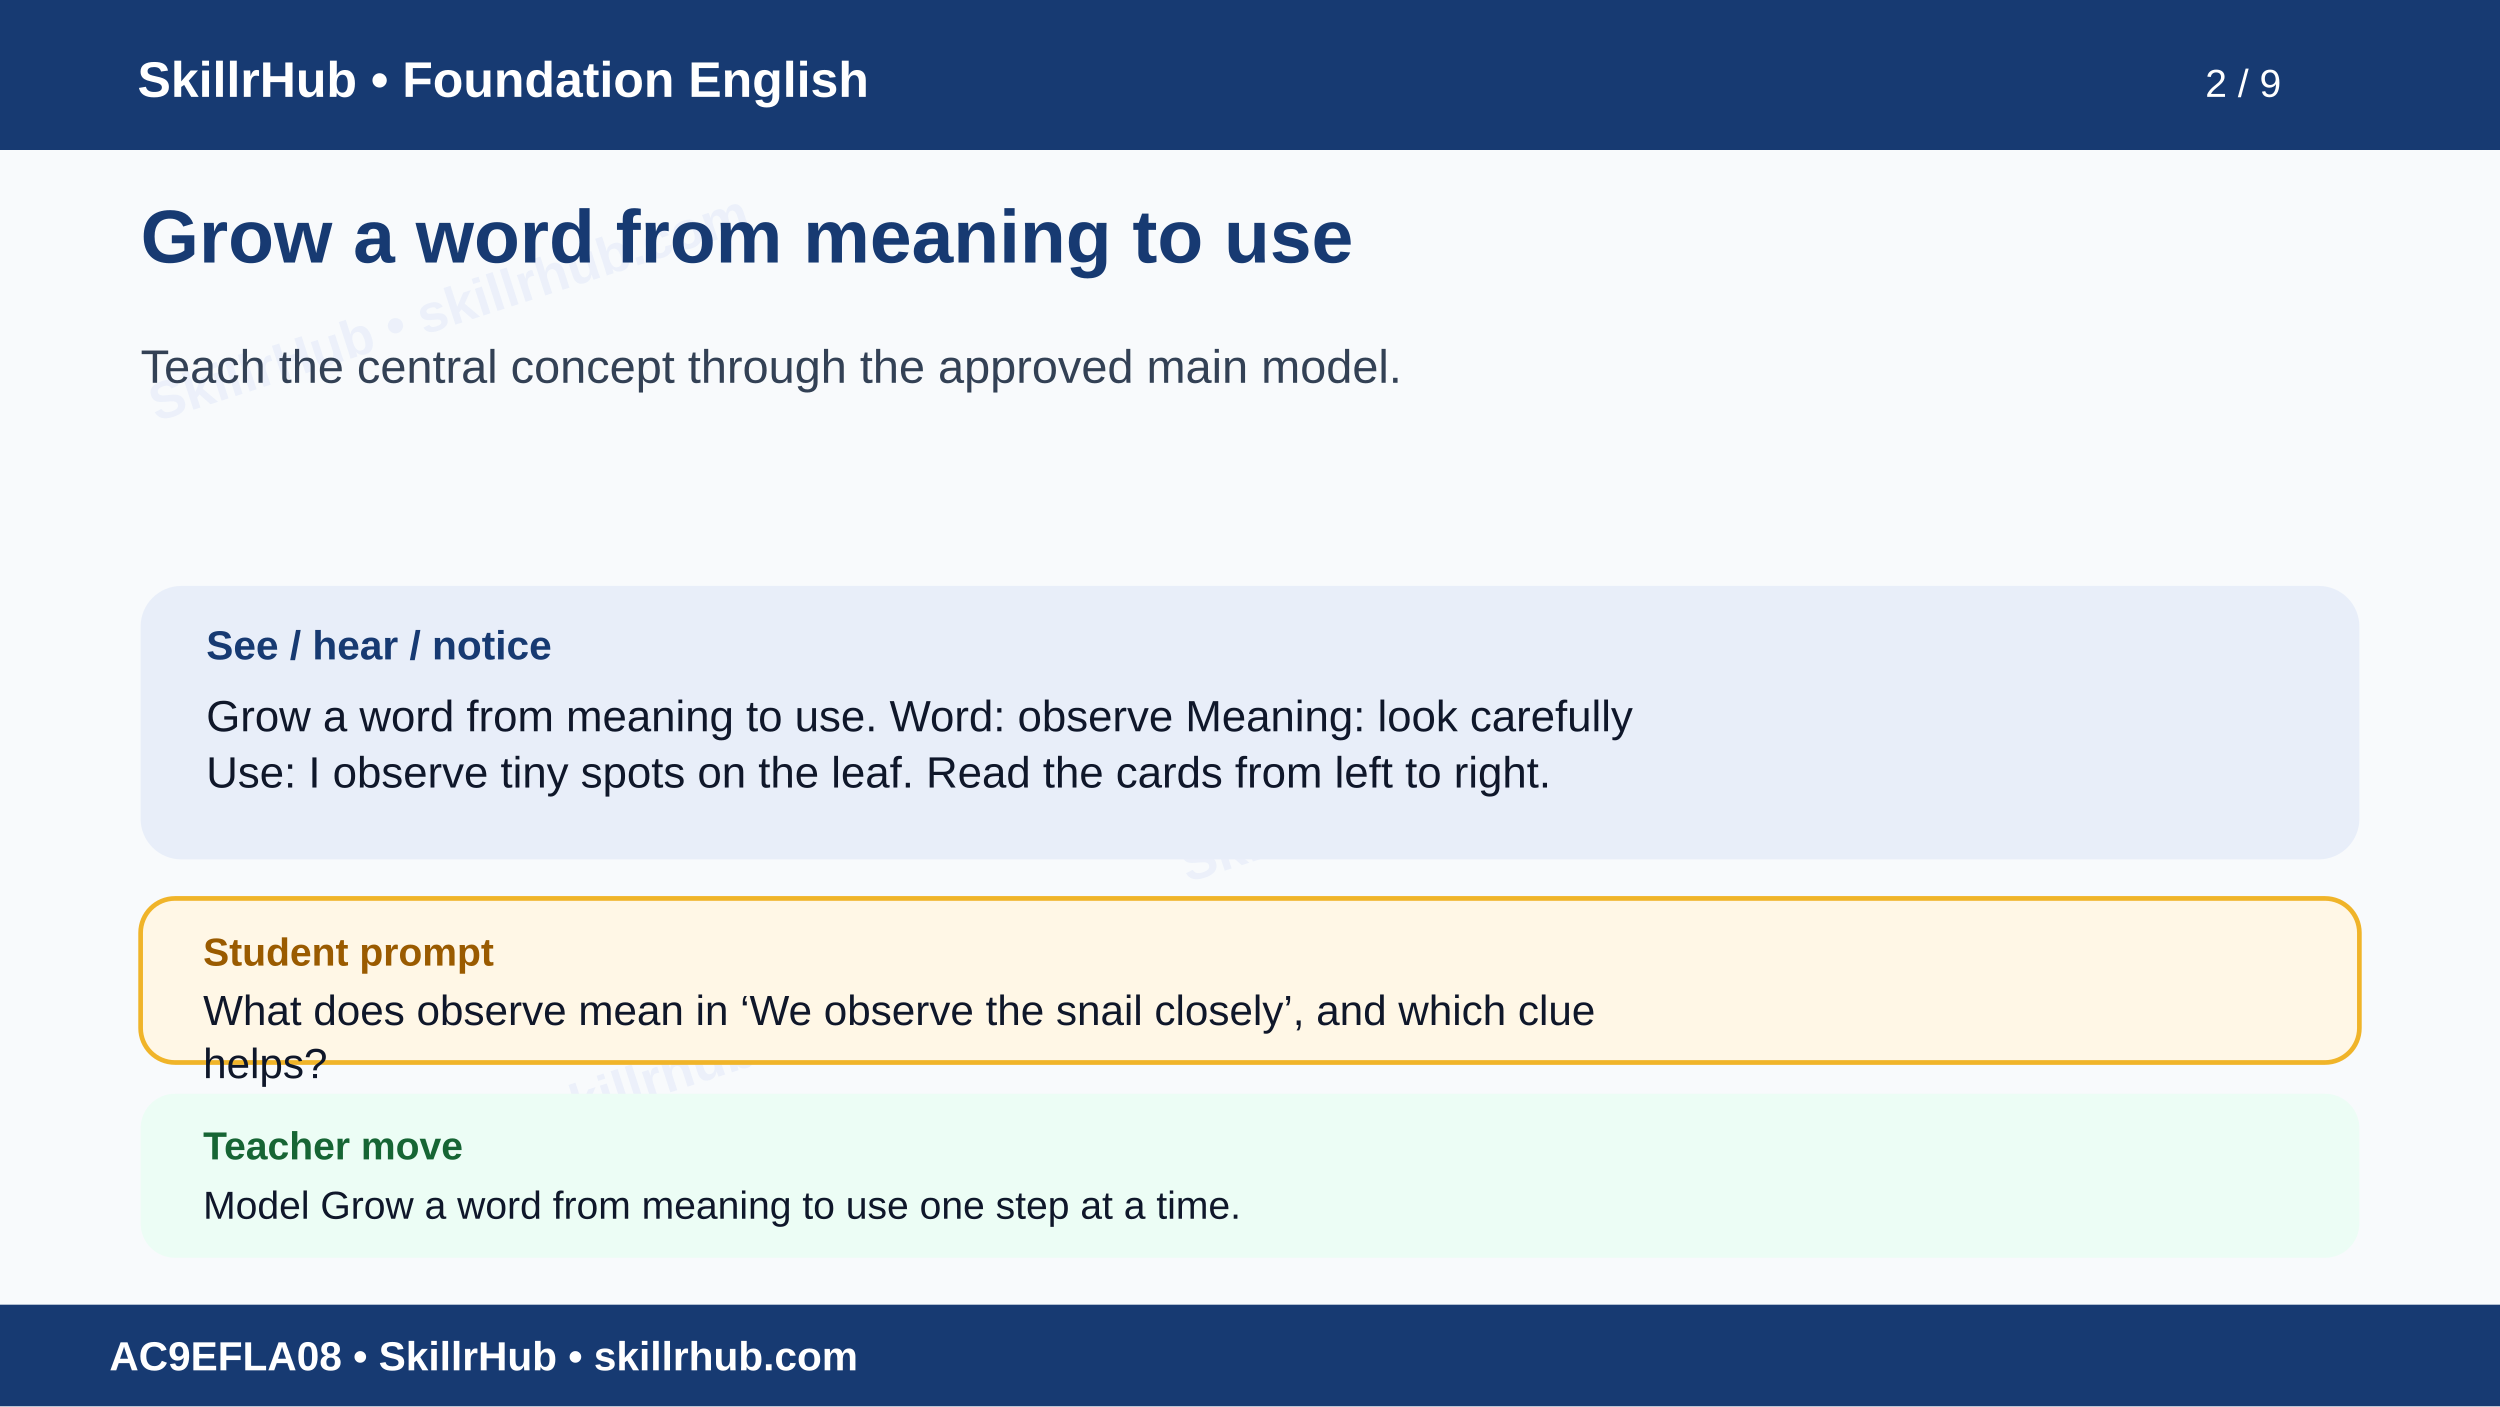
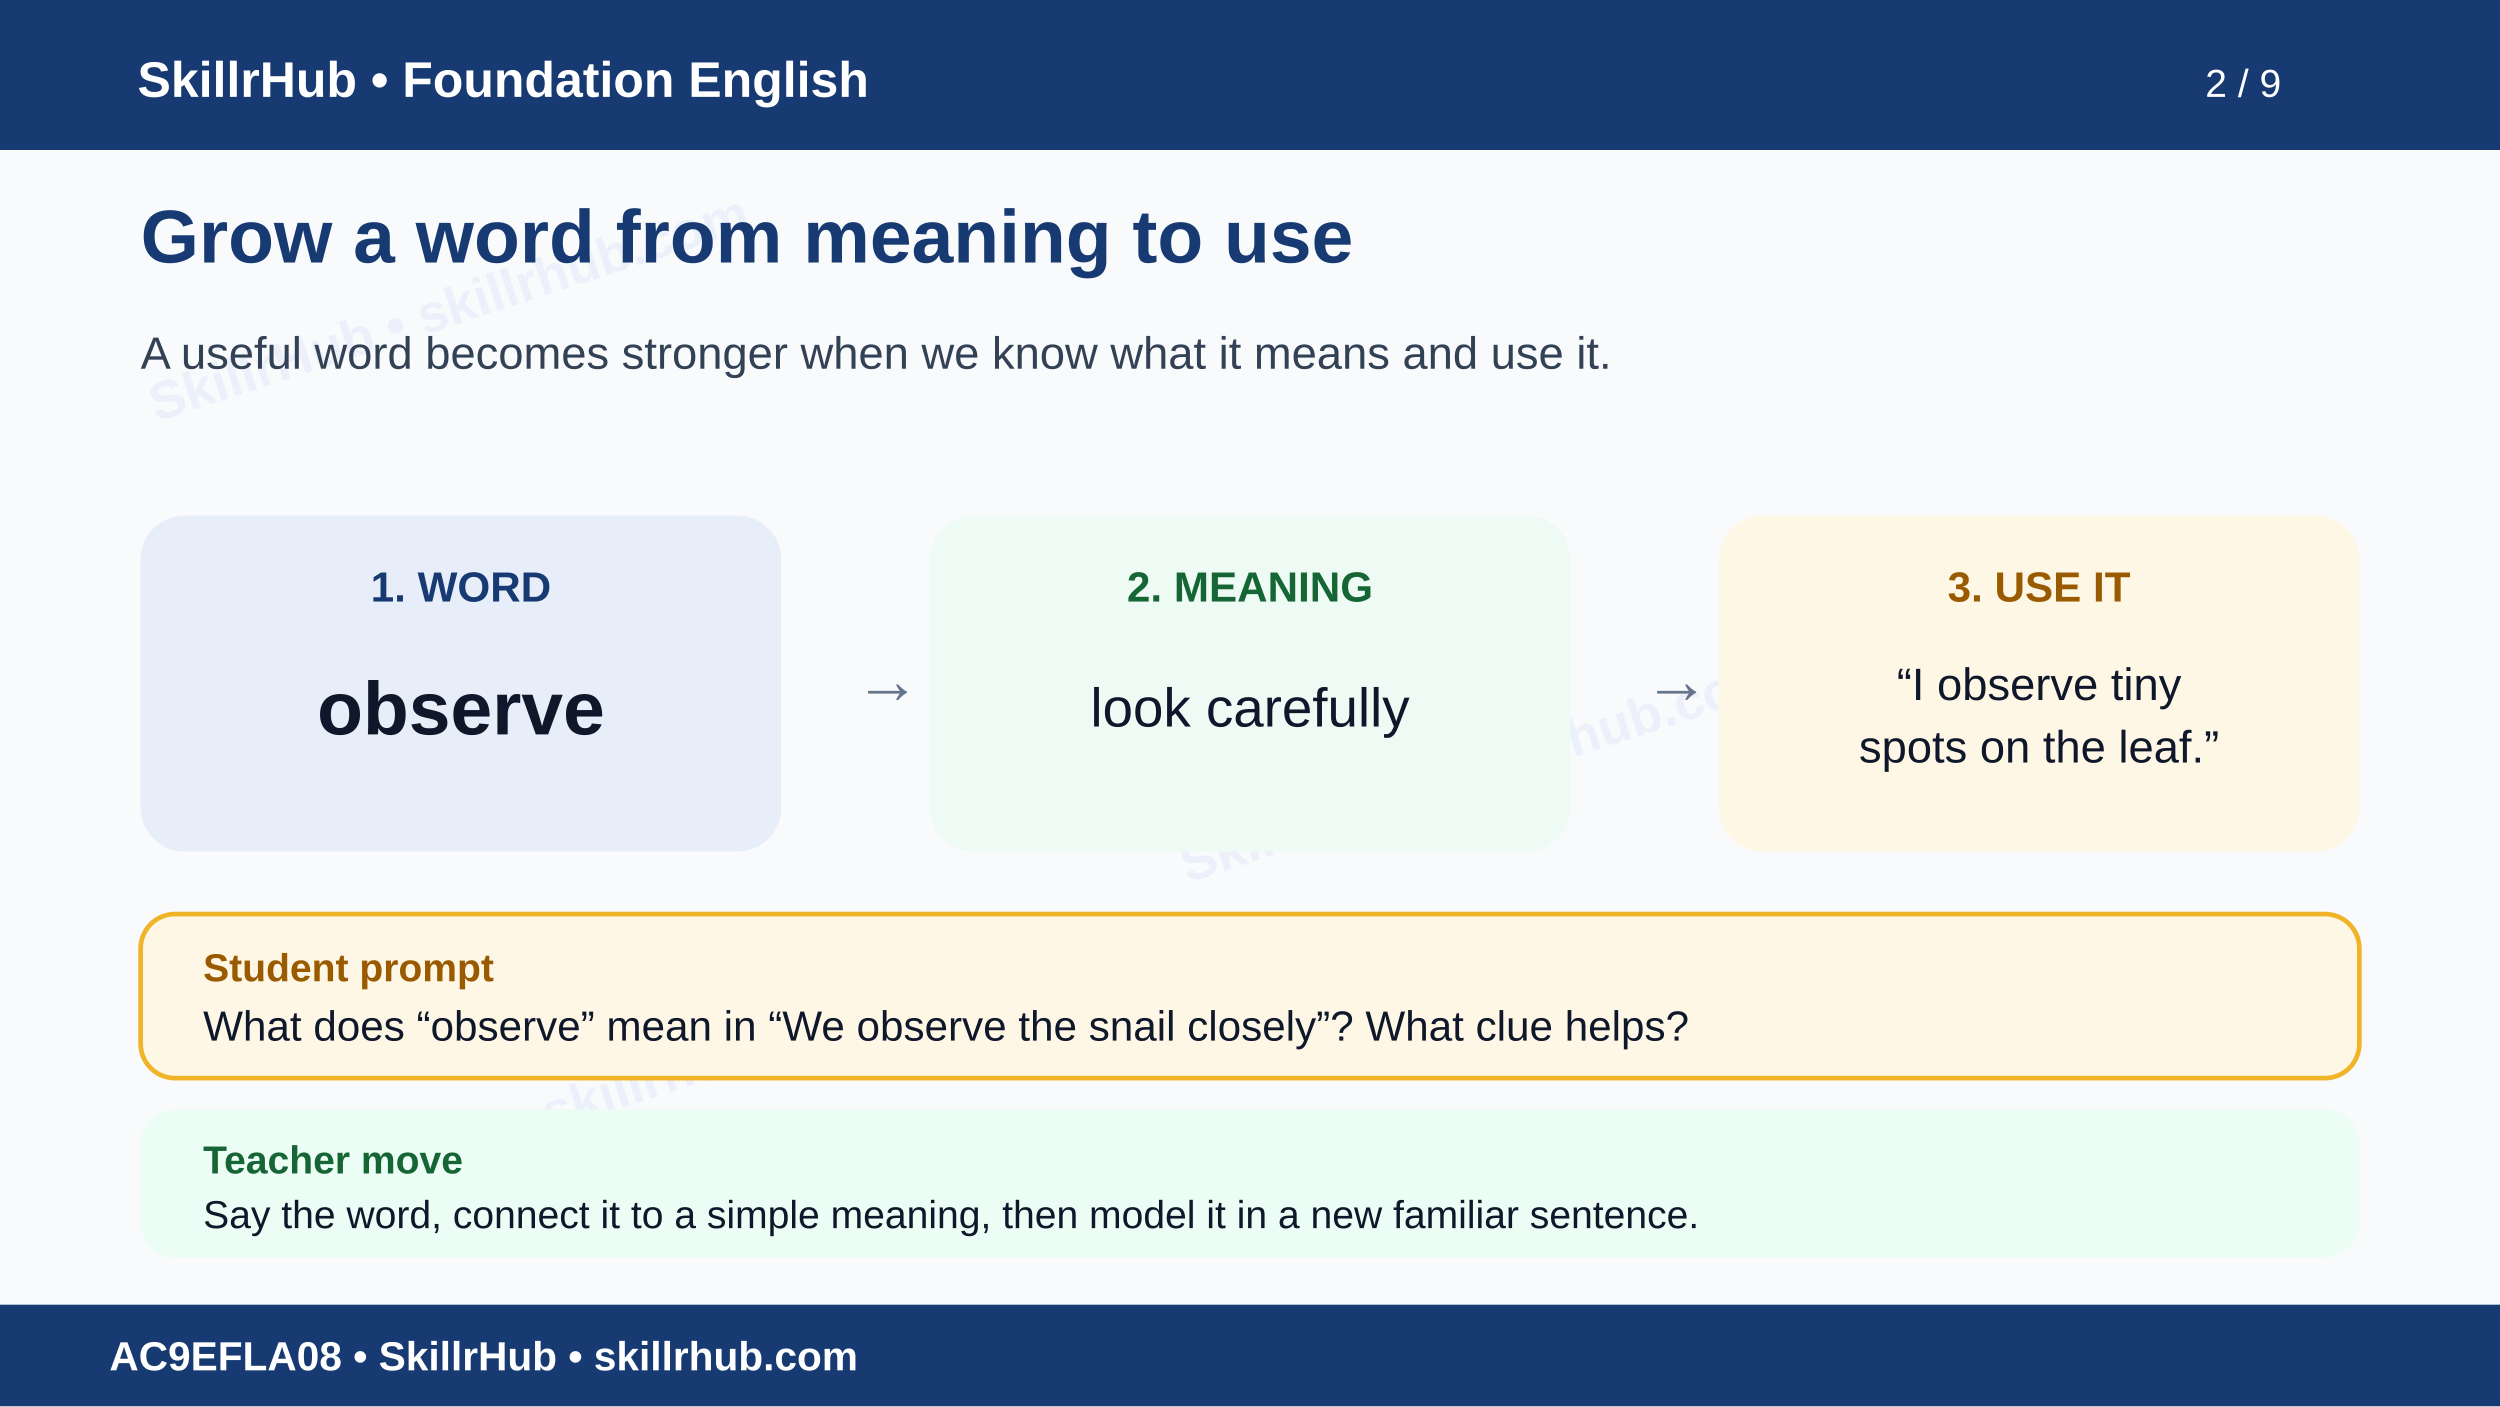
<svg xmlns="http://www.w3.org/2000/svg" width="1600" height="900" viewBox="0 0 1600 900" role="img" aria-labelledby="t d">
  <rect width="1600" height="900" fill="#f8fafc" />
  <g opacity=".055" fill="#1d4ed8" font-family="Arial" font-size="34" font-weight="700">
    <text x="100" y="270" transform="rotate(-18 100 270)">SkillrHub • skillrhub.com</text>
    <text x="760" y="565" transform="rotate(-18 760 565)">SkillrHub • skillrhub.com</text>
    <text x="180" y="780" transform="rotate(-18 180 780)">SkillrHub • skillrhub.com</text>
  </g>
  <rect width="1600" height="96" fill="#173a72" />
  <text x="88" y="62" fill="#fff" font-family="Arial" font-size="32" font-weight="700">SkillrHub • Foundation English</text>
  <text x="1460" y="62" text-anchor="end" fill="#fff" font-family="Arial" font-size="25">2 / 9</text>
-   <text x="90" y="168" fill="#173a72" font-family="Arial,Helvetica,sans-serif" font-size="48" font-weight="700">Grow a word from meaning to use</text>
-   <text x="90" y="245" fill="#334155" font-family="Arial,Helvetica,sans-serif" font-size="30" font-weight="400">Teach the central concept through the approved main model.</text>
-   <rect x="90" y="375" width="1420" height="175" rx="26" fill="#e8eef9" />
-   <text x="132" y="422" fill="#173a72" font-family="Arial" font-size="26" font-weight="700">See / hear / notice</text>
-   <text x="132" y="468" fill="#0f172a" font-family="Arial,Helvetica,sans-serif" font-size="28" font-weight="400">Grow a word from meaning to use. Word: observe Meaning: look carefully</text>
-   <text x="132" y="504" fill="#0f172a" font-family="Arial,Helvetica,sans-serif" font-size="28" font-weight="400">Use: I observe tiny spots on the leaf. Read the cards from left to right.</text>
-   <rect x="90" y="575" width="1420" height="105" rx="22" fill="#fff7e6" stroke="#f0b429" stroke-width="3" />
-   <text x="130" y="618" fill="#9a5b00" font-family="Arial" font-size="25" font-weight="700">Student prompt</text>
-   <text x="130" y="656" fill="#0f172a" font-family="Arial,Helvetica,sans-serif" font-size="27" font-weight="400">What does observe mean in ‘We observe the snail closely’, and which clue</text>
-   <text x="130" y="690" fill="#0f172a" font-family="Arial,Helvetica,sans-serif" font-size="27" font-weight="400">helps?</text>
-   <rect x="90" y="700" width="1420" height="105" rx="22" fill="#ecfdf5" />
-   <text x="130" y="742" fill="#166534" font-family="Arial" font-size="25" font-weight="700">Teacher move</text>
-   <text x="130" y="780" fill="#0f172a" font-family="Arial,Helvetica,sans-serif" font-size="25" font-weight="400">Model Grow a word from meaning to use one step at a time.</text>
+   <text x="90" y="168" fill="#173a72" font-family="Arial" font-size="48" font-weight="700">Grow a word from meaning to use</text>
+   <text x="90" y="236" fill="#334155" font-family="Arial" font-size="29">A useful word becomes stronger when we know what it means and use it.</text>
+   <g font-family="Arial">
+     <rect x="90" y="330" width="410" height="215" rx="28" fill="#e8eef9" />
+     <text x="295" y="385" text-anchor="middle" fill="#173a72" font-size="27" font-weight="700">1. WORD</text>
+     <text x="295" y="470" text-anchor="middle" fill="#0f172a" font-size="48" font-weight="700">observe</text>
+     <rect x="595" y="330" width="410" height="215" rx="28" fill="#eefbf4" />
+     <text x="800" y="385" text-anchor="middle" fill="#166534" font-size="27" font-weight="700">2. MEANING</text>
+     <text x="800" y="465" text-anchor="middle" fill="#0f172a" font-size="35">look carefully</text>
+     <rect x="1100" y="330" width="410" height="215" rx="28" fill="#fff7e6" />
+     <text x="1305" y="385" text-anchor="middle" fill="#9a5b00" font-size="27" font-weight="700">3. USE IT</text>
+     <text x="1305" y="448" text-anchor="middle" fill="#0f172a" font-size="29">“I observe tiny</text>
+     <text x="1305" y="488" text-anchor="middle" fill="#0f172a" font-size="29">spots on the leaf.”</text>
+     <text x="547" y="450" fill="#64748b" font-size="42">→</text>
+     <text x="1052" y="450" fill="#64748b" font-size="42">→</text>
+   </g>
+   <rect x="90" y="585" width="1420" height="105" rx="22" fill="#fff7e6" stroke="#f0b429" stroke-width="3" />
+   <text x="130" y="628" fill="#9a5b00" font-family="Arial" font-size="25" font-weight="700">Student prompt</text>
+   <text x="130" y="666" fill="#0f172a" font-family="Arial" font-size="27">What does “observe” mean in “We observe the snail closely”? What clue helps?</text>
+   <rect x="90" y="710" width="1420" height="95" rx="22" fill="#ecfdf5" />
+   <text x="130" y="751" fill="#166534" font-family="Arial" font-size="25" font-weight="700">Teacher move</text>
+   <text x="130" y="786" fill="#0f172a" font-family="Arial" font-size="25">Say the word, connect it to a simple meaning, then model it in a new familiar sentence.</text>
  <rect y="835" width="1600" height="65" fill="#173a72" />
  <text x="70" y="877" fill="#fff" font-family="Arial" font-size="26" font-weight="700">AC9EFLA08 • SkillrHub • skillrhub.com</text>
</svg>
